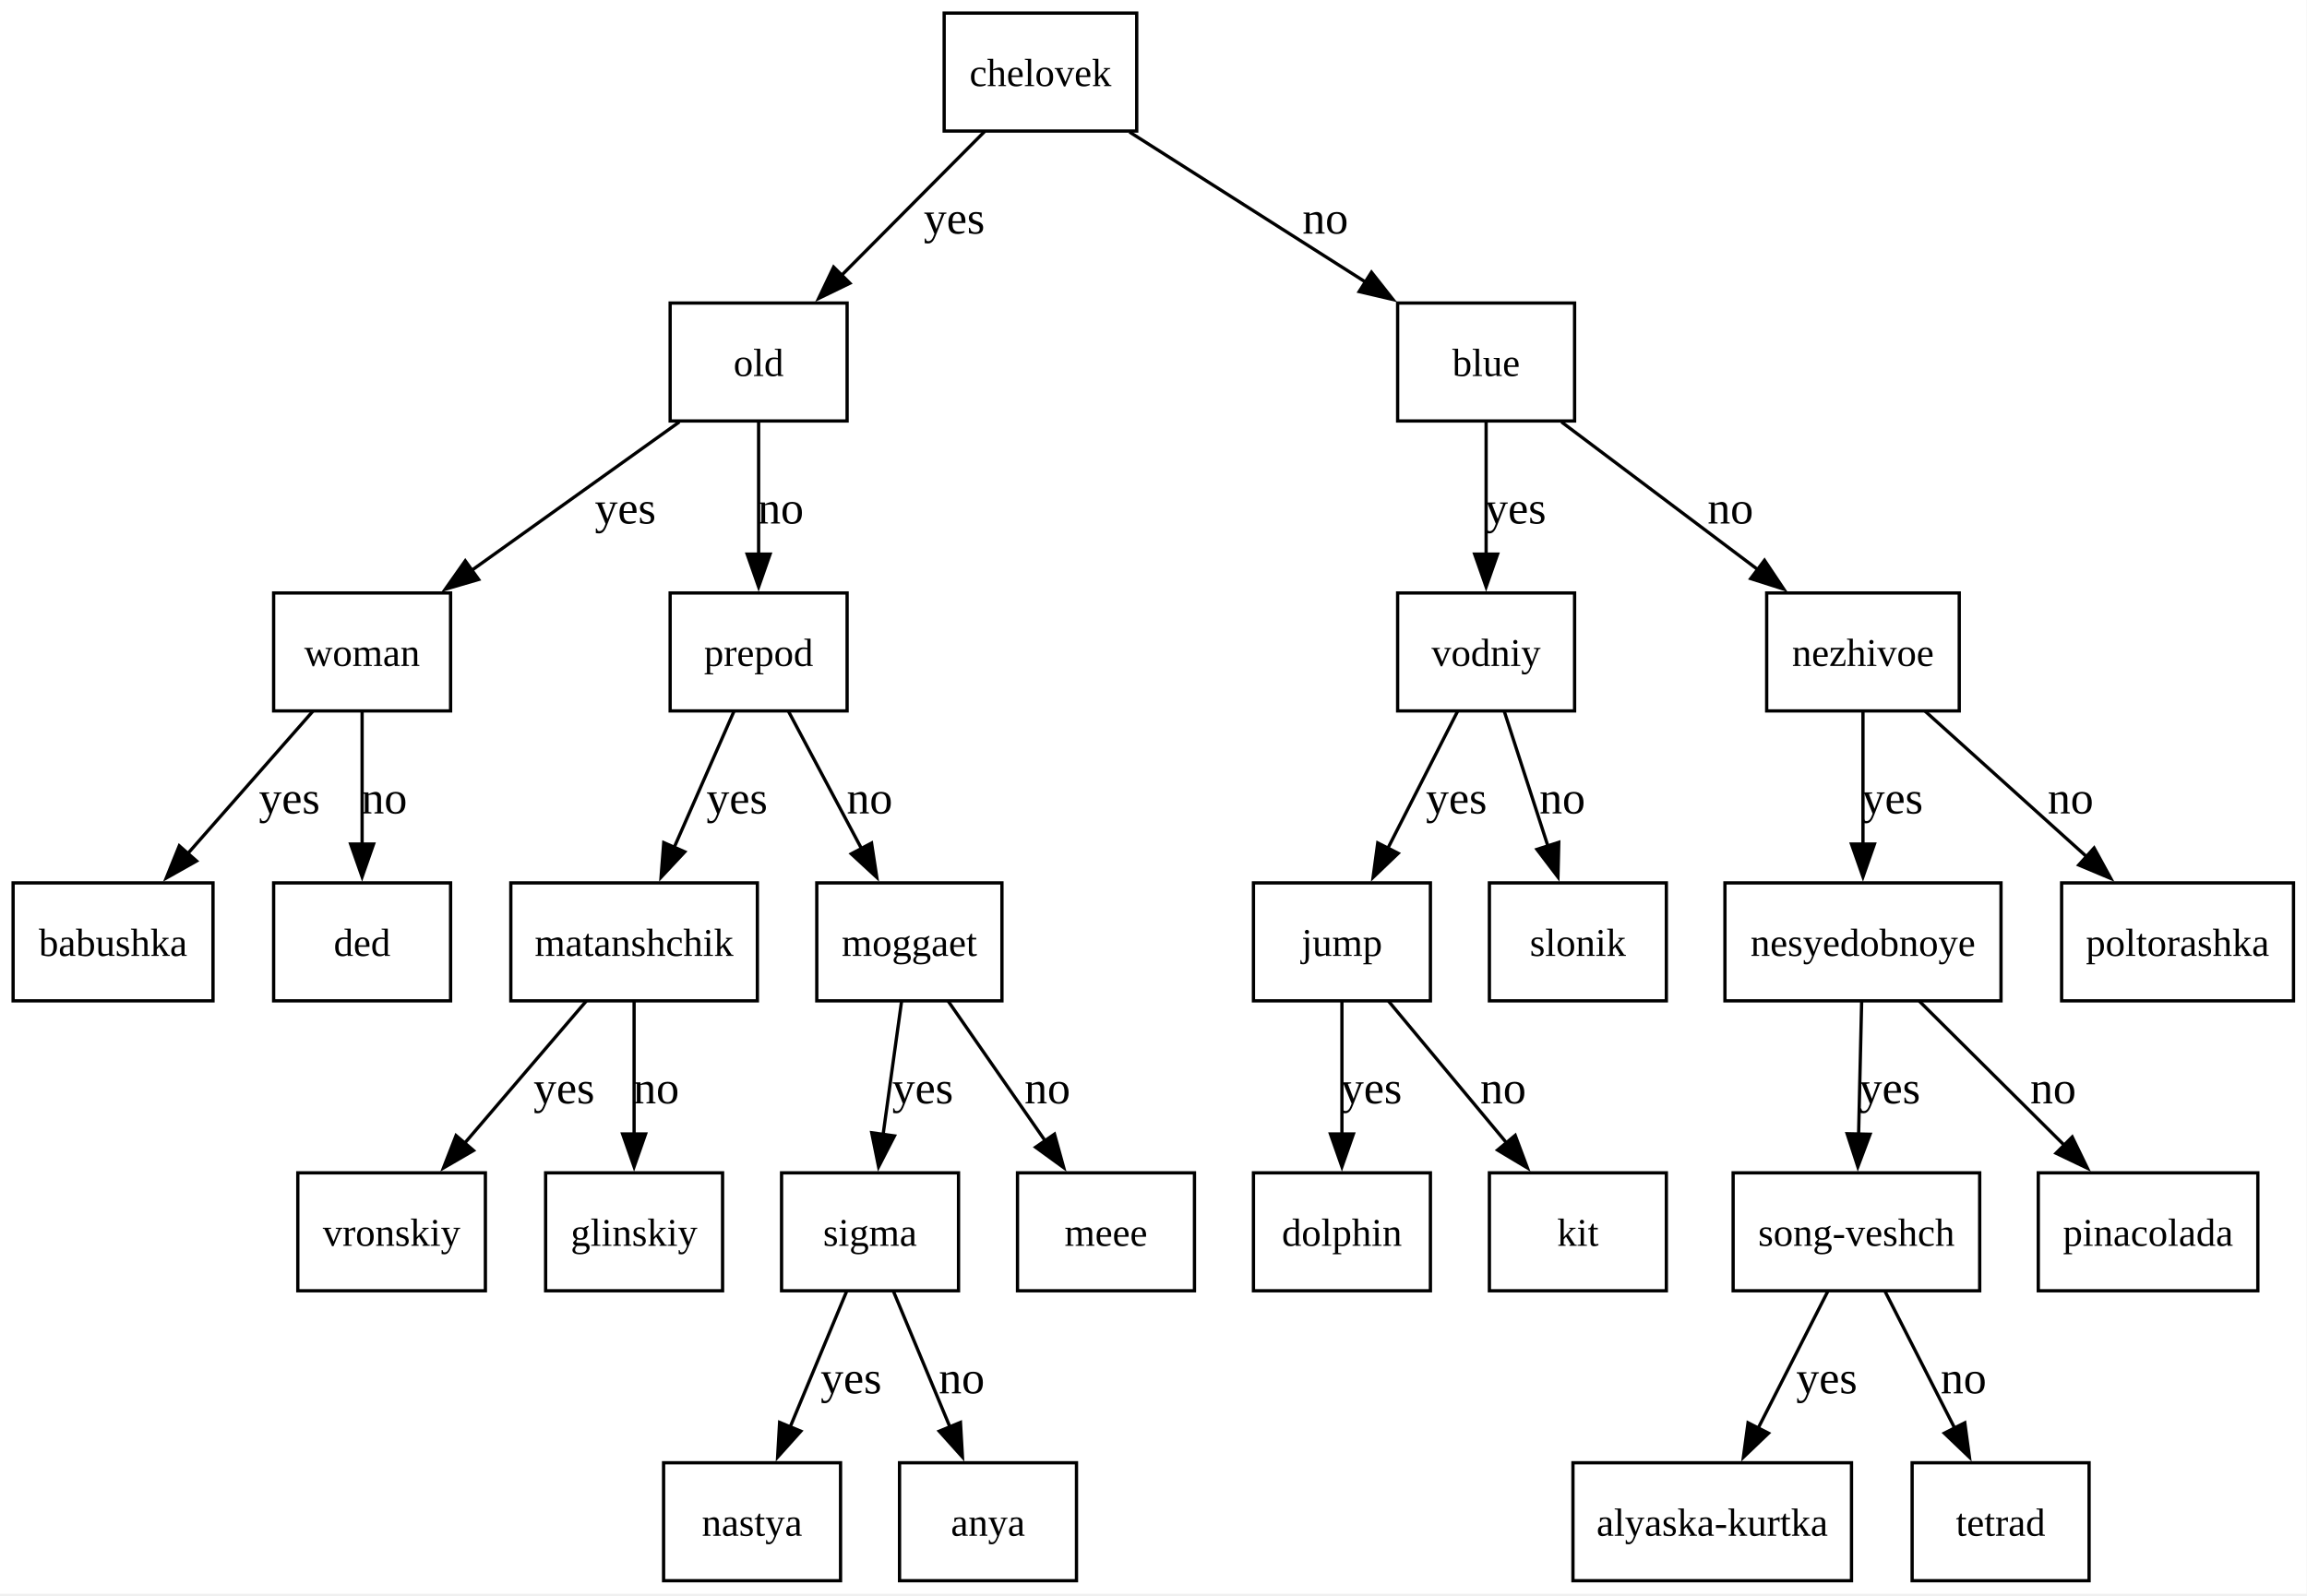
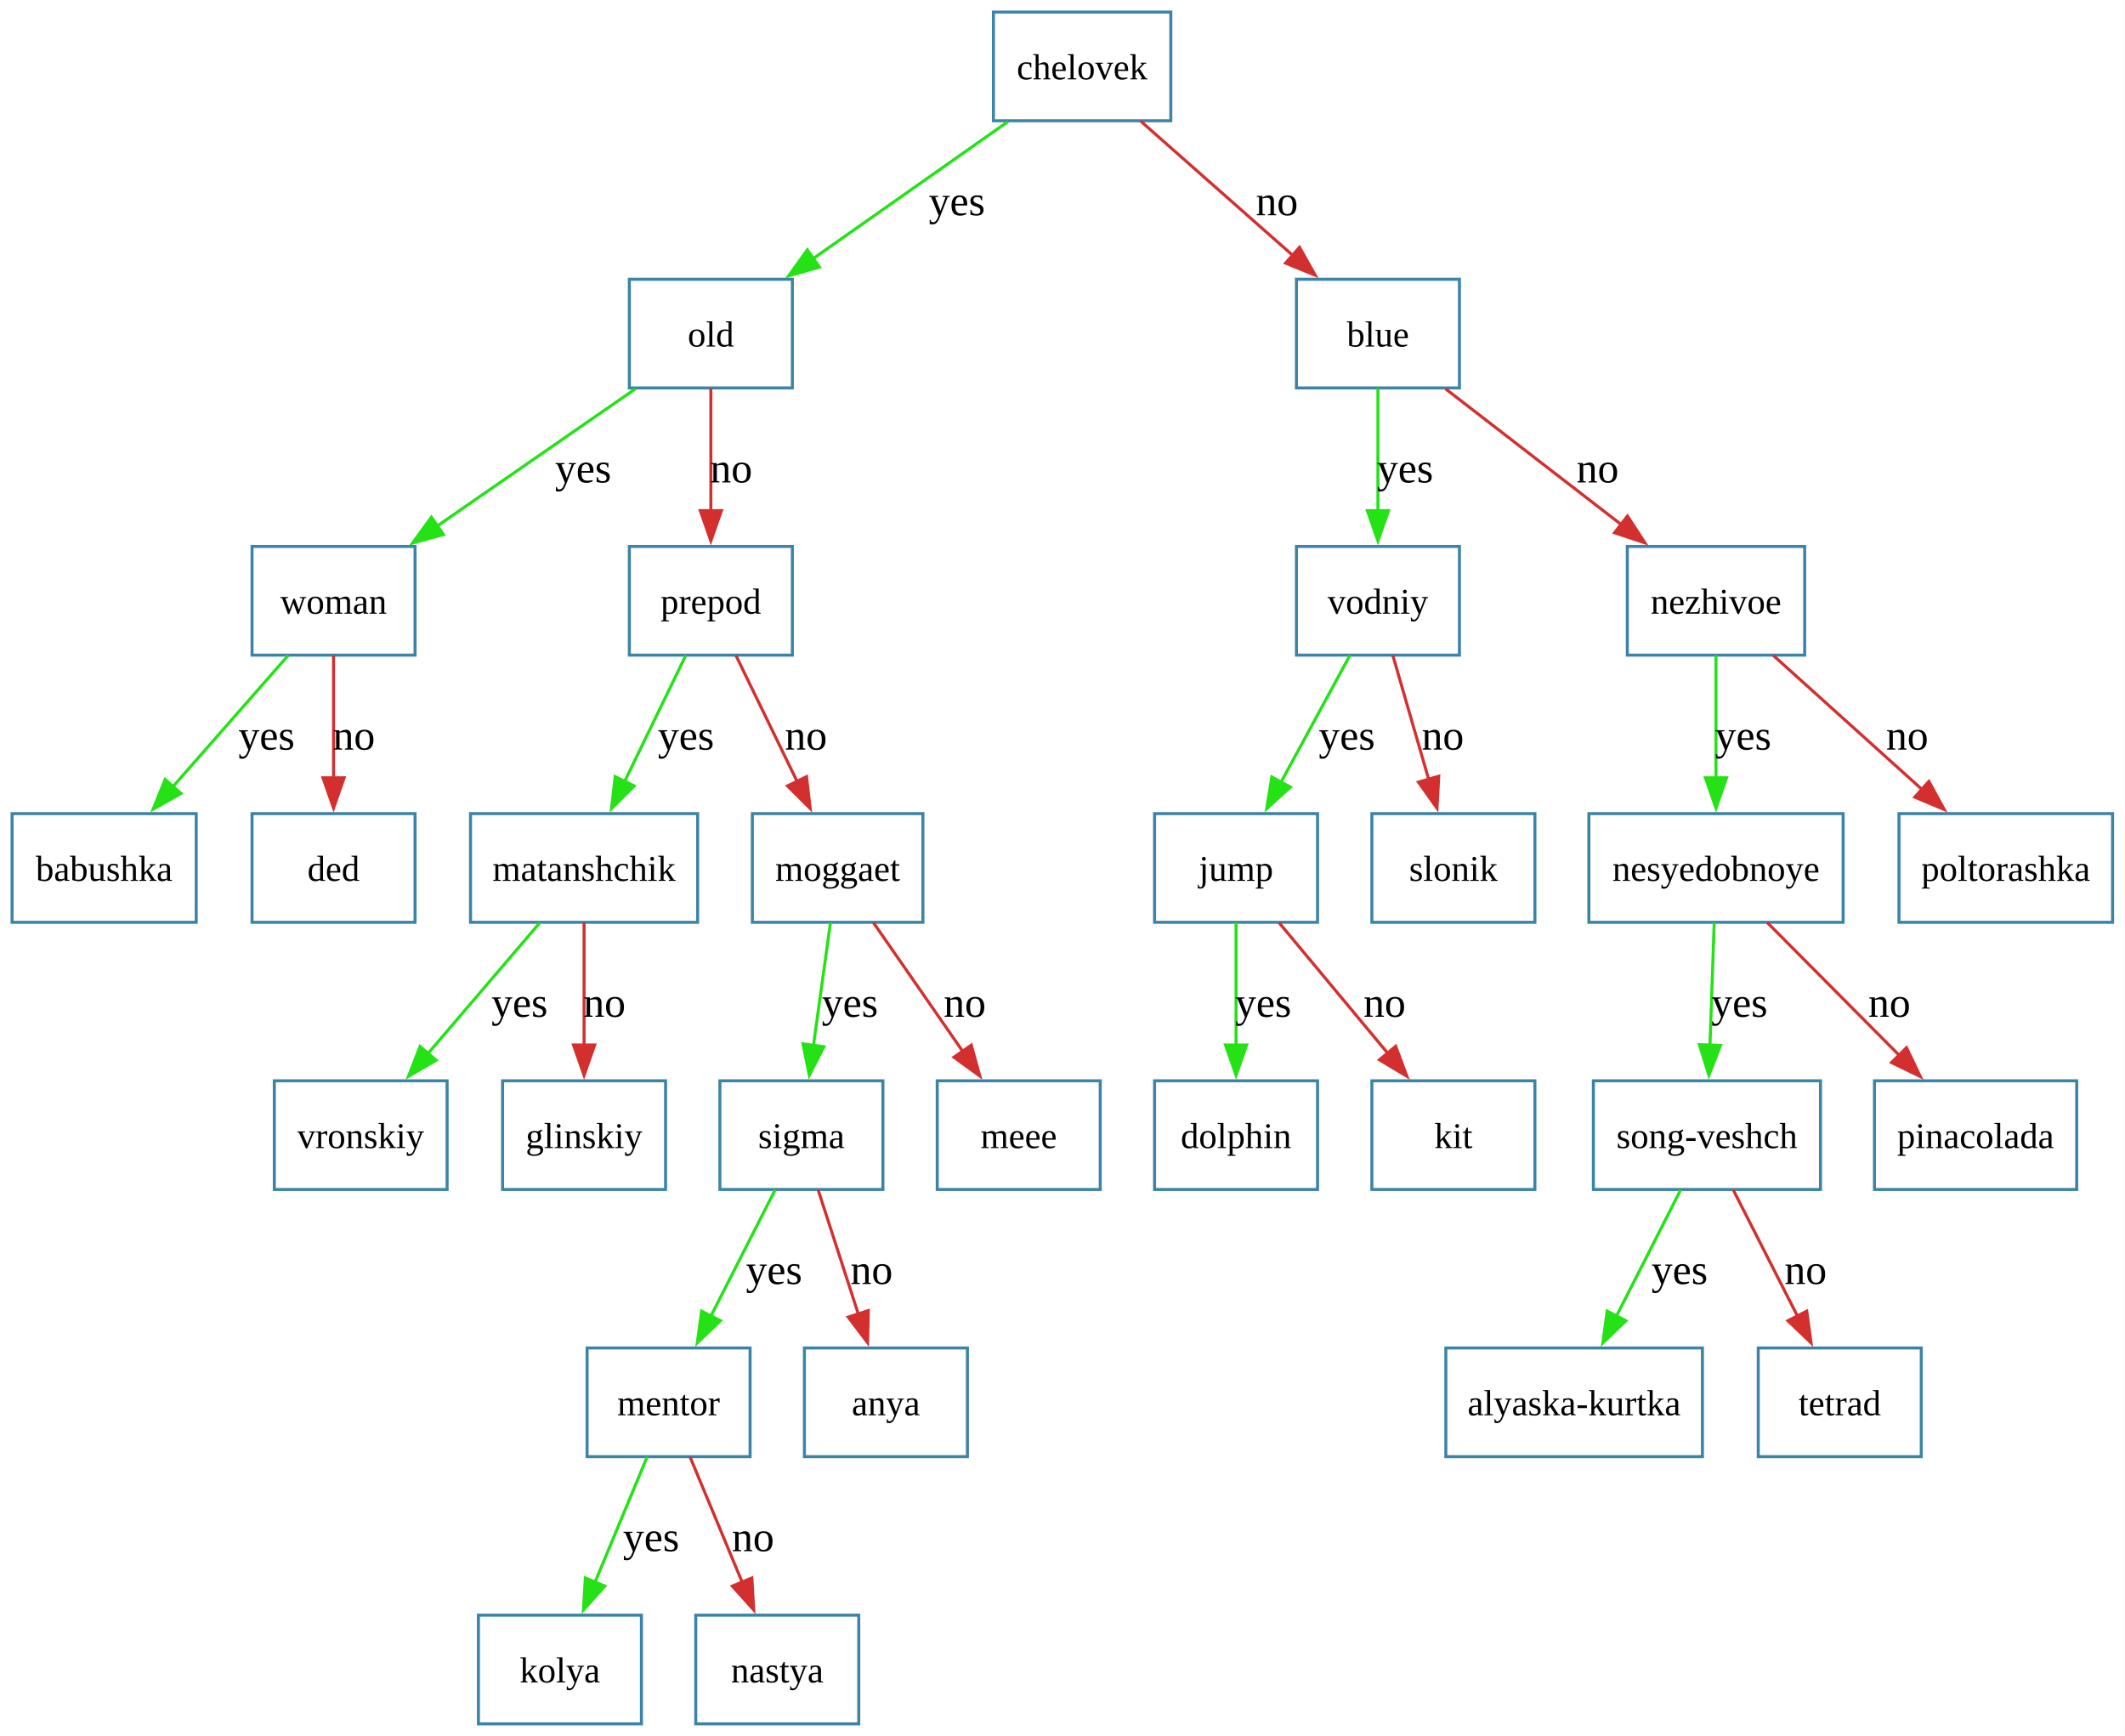
- <svg xmlns="http://www.w3.org/2000/svg" width="704pt" height="487pt" viewBox="0.00 0.00 704.00 487.00">
-   <g id="graph0" class="graph" transform="scale(1 1) rotate(0) translate(4 482.5)">
-     <polygon fill="white" stroke="none" points="-4,4 -4,-482.5 699.88,-482.5 699.88,4 -4,4" />
+ <svg xmlns="http://www.w3.org/2000/svg" width="704pt" height="575pt" viewBox="0.00 0.00 704.00 575.00">
+   <g id="graph0" class="graph" transform="scale(1 1) rotate(0) translate(4 571)">
+     <polygon fill="white" stroke="none" points="-4,4 -4,-571 699.88,-571 699.88,4 -4,4" />
    <g id="node1" class="node">
-       <polygon fill="none" stroke="black" points="342.88,-478.5 284.12,-478.5 284.12,-442.5 342.88,-442.5 342.88,-478.5" />
-       <text xml:space="preserve" text-anchor="middle" x="313.5" y="-456.23" font-family="Times New Roman,serif" font-size="12.00">chelovek</text>
+       <polygon fill="none" stroke="#3c84a7" points="383.88,-567 325.12,-567 325.12,-531 383.88,-531 383.88,-567" />
+       <text xml:space="preserve" text-anchor="middle" x="354.5" y="-544.73" font-family="Times New Roman,serif" font-size="12.00">chelovek</text>
    </g>
    <g id="node2" class="node">
-       <polygon fill="none" stroke="black" points="254.5,-390 200.5,-390 200.5,-354 254.5,-354 254.5,-390" />
-       <text xml:space="preserve" text-anchor="middle" x="227.5" y="-367.73" font-family="Times New Roman,serif" font-size="12.00">old</text>
+       <polygon fill="none" stroke="#3c84a7" points="258.5,-478.5 204.5,-478.5 204.5,-442.5 258.5,-442.5 258.5,-478.5" />
+       <text xml:space="preserve" text-anchor="middle" x="231.5" y="-456.23" font-family="Times New Roman,serif" font-size="12.00">old</text>
    </g>
    <g id="edge1" class="edge">
-       <path fill="none" stroke="black" d="M296.51,-442.41C283.99,-429.82 266.75,-412.48 252.64,-398.29" />
-       <polygon fill="black" stroke="black" points="255.35,-396.05 245.82,-391.42 250.39,-400.98 255.35,-396.05" />
-       <text xml:space="preserve" text-anchor="middle" x="287.2" y="-411.2" font-family="Times New Roman,serif" font-size="14.00">yes</text>
+       <path fill="none" stroke="#24e216" d="M329.9,-530.7C311.39,-517.68 285.78,-499.67 265.33,-485.29" />
+       <polygon fill="#24e216" stroke="#24e216" points="267.48,-482.53 257.29,-479.64 263.46,-488.25 267.48,-482.53" />
+       <text xml:space="preserve" text-anchor="middle" x="313.02" y="-499.7" font-family="Times New Roman,serif" font-size="14.00">yes</text>
+     </g>
+     <g id="node17" class="node">
+       <polygon fill="none" stroke="#3c84a7" points="479.5,-478.5 425.5,-478.5 425.5,-442.5 479.5,-442.5 479.5,-478.5" />
+       <text xml:space="preserve" text-anchor="middle" x="452.5" y="-456.23" font-family="Times New Roman,serif" font-size="12.00">blue</text>
+     </g>
+     <g id="edge16" class="edge">
+       <path fill="none" stroke="#d32f2f" d="M373.86,-530.91C388.26,-518.2 408.14,-500.66 424.3,-486.39" />
+       <polygon fill="#d32f2f" stroke="#d32f2f" points="426.53,-489.09 431.71,-479.85 421.89,-483.85 426.53,-489.09" />
+       <text xml:space="preserve" text-anchor="middle" x="419.03" y="-499.7" font-family="Times New Roman,serif" font-size="14.00">no</text>
+     </g>
+     <g id="node3" class="node">
+       <polygon fill="none" stroke="#3c84a7" points="133.5,-390 79.5,-390 79.5,-354 133.5,-354 133.5,-390" />
+       <text xml:space="preserve" text-anchor="middle" x="106.5" y="-367.73" font-family="Times New Roman,serif" font-size="12.00">woman</text>
+     </g>
+     <g id="edge2" class="edge">
+       <path fill="none" stroke="#24e216" d="M206.5,-442.2C187.68,-429.18 161.66,-411.17 140.88,-396.79" />
+       <polygon fill="#24e216" stroke="#24e216" points="142.91,-393.94 132.7,-391.13 138.93,-399.7 142.91,-393.94" />
+       <text xml:space="preserve" text-anchor="middle" x="189.2" y="-411.2" font-family="Times New Roman,serif" font-size="14.00">yes</text>
+     </g>
+     <g id="node6" class="node">
+       <polygon fill="none" stroke="#3c84a7" points="258.5,-390 204.5,-390 204.5,-354 258.5,-354 258.5,-390" />
+       <text xml:space="preserve" text-anchor="middle" x="231.5" y="-367.73" font-family="Times New Roman,serif" font-size="12.00">prepod</text>
+     </g>
+     <g id="edge5" class="edge">
+       <path fill="none" stroke="#d32f2f" d="M231.5,-442.41C231.5,-430.76 231.5,-415.05 231.5,-401.52" />
+       <polygon fill="#d32f2f" stroke="#d32f2f" points="235,-401.86 231.5,-391.86 228,-401.86 235,-401.86" />
+       <text xml:space="preserve" text-anchor="middle" x="238.25" y="-411.2" font-family="Times New Roman,serif" font-size="14.00">no</text>
+     </g>
+     <g id="node4" class="node">
+       <polygon fill="none" stroke="#3c84a7" points="61,-301.5 0,-301.5 0,-265.5 61,-265.5 61,-301.5" />
+       <text xml:space="preserve" text-anchor="middle" x="30.5" y="-279.23" font-family="Times New Roman,serif" font-size="12.00">babushka</text>
+     </g>
+     <g id="edge3" class="edge">
+       <path fill="none" stroke="#24e216" d="M91.48,-353.91C80.52,-341.43 65.47,-324.3 53.07,-310.18" />
+       <polygon fill="#24e216" stroke="#24e216" points="55.97,-308.19 46.74,-302.99 50.71,-312.81 55.97,-308.19" />
+       <text xml:space="preserve" text-anchor="middle" x="84.31" y="-322.7" font-family="Times New Roman,serif" font-size="14.00">yes</text>
+     </g>
+     <g id="node5" class="node">
+       <polygon fill="none" stroke="#3c84a7" points="133.5,-301.5 79.5,-301.5 79.5,-265.5 133.5,-265.5 133.5,-301.5" />
+       <text xml:space="preserve" text-anchor="middle" x="106.5" y="-279.23" font-family="Times New Roman,serif" font-size="12.00">ded</text>
+     </g>
+     <g id="edge4" class="edge">
+       <path fill="none" stroke="#d32f2f" d="M106.5,-353.91C106.5,-342.26 106.5,-326.55 106.5,-313.02" />
+       <polygon fill="#d32f2f" stroke="#d32f2f" points="110,-313.36 106.5,-303.36 103,-313.36 110,-313.36" />
+       <text xml:space="preserve" text-anchor="middle" x="113.25" y="-322.7" font-family="Times New Roman,serif" font-size="14.00">no</text>
+     </g>
+     <g id="node7" class="node">
+       <polygon fill="none" stroke="#3c84a7" points="227.12,-301.5 151.88,-301.5 151.88,-265.5 227.12,-265.5 227.12,-301.5" />
+       <text xml:space="preserve" text-anchor="middle" x="189.5" y="-279.23" font-family="Times New Roman,serif" font-size="12.00">matanshchik</text>
+     </g>
+     <g id="edge6" class="edge">
+       <path fill="none" stroke="#24e216" d="M223.2,-353.91C217.43,-342.02 209.61,-325.91 202.95,-312.2" />
+       <polygon fill="#24e216" stroke="#24e216" points="206.1,-310.68 198.59,-303.21 199.8,-313.74 206.1,-310.68" />
+       <text xml:space="preserve" text-anchor="middle" x="223.26" y="-322.7" font-family="Times New Roman,serif" font-size="14.00">yes</text>
+     </g>
+     <g id="node10" class="node">
+       <polygon fill="none" stroke="#3c84a7" points="301.75,-301.5 245.25,-301.5 245.25,-265.5 301.75,-265.5 301.75,-301.5" />
+       <text xml:space="preserve" text-anchor="middle" x="273.5" y="-279.23" font-family="Times New Roman,serif" font-size="12.00">moggaet</text>
+     </g>
+     <g id="edge9" class="edge">
+       <path fill="none" stroke="#d32f2f" d="M239.8,-353.91C245.57,-342.02 253.39,-325.91 260.05,-312.2" />
+       <polygon fill="#d32f2f" stroke="#d32f2f" points="263.2,-313.74 264.41,-303.21 256.9,-310.68 263.2,-313.74" />
+       <text xml:space="preserve" text-anchor="middle" x="263.01" y="-322.7" font-family="Times New Roman,serif" font-size="14.00">no</text>
+     </g>
+     <g id="node8" class="node">
+       <polygon fill="none" stroke="#3c84a7" points="144.12,-213 86.88,-213 86.88,-177 144.12,-177 144.12,-213" />
+       <text xml:space="preserve" text-anchor="middle" x="115.5" y="-190.72" font-family="Times New Roman,serif" font-size="12.00">vronskiy</text>
+     </g>
+     <g id="edge7" class="edge">
+       <path fill="none" stroke="#24e216" d="M174.88,-265.41C164.31,-253.05 149.83,-236.13 137.82,-222.08" />
+       <polygon fill="#24e216" stroke="#24e216" points="140.49,-219.82 131.33,-214.5 135.17,-224.37 140.49,-219.82" />
+       <text xml:space="preserve" text-anchor="middle" x="168.13" y="-234.2" font-family="Times New Roman,serif" font-size="14.00">yes</text>
+     </g>
+     <g id="node9" class="node">
+       <polygon fill="none" stroke="#3c84a7" points="216.5,-213 162.5,-213 162.5,-177 216.5,-177 216.5,-213" />
+       <text xml:space="preserve" text-anchor="middle" x="189.5" y="-190.72" font-family="Times New Roman,serif" font-size="12.00">glinskiy</text>
+     </g>
+     <g id="edge8" class="edge">
+       <path fill="none" stroke="#d32f2f" d="M189.5,-265.41C189.5,-253.76 189.5,-238.05 189.5,-224.52" />
+       <polygon fill="#d32f2f" stroke="#d32f2f" points="193,-224.86 189.5,-214.86 186,-224.86 193,-224.86" />
+       <text xml:space="preserve" text-anchor="middle" x="196.25" y="-234.2" font-family="Times New Roman,serif" font-size="14.00">no</text>
+     </g>
+     <g id="node11" class="node">
+       <polygon fill="none" stroke="#3c84a7" points="288.5,-213 234.5,-213 234.5,-177 288.5,-177 288.5,-213" />
+       <text xml:space="preserve" text-anchor="middle" x="261.5" y="-190.72" font-family="Times New Roman,serif" font-size="12.00">sigma</text>
+     </g>
+     <g id="edge10" class="edge">
+       <path fill="none" stroke="#24e216" d="M271.13,-265.41C269.51,-253.76 267.33,-238.05 265.46,-224.52" />
+       <polygon fill="#24e216" stroke="#24e216" points="268.96,-224.27 264.11,-214.85 262.02,-225.24 268.96,-224.27" />
+       <text xml:space="preserve" text-anchor="middle" x="277.57" y="-234.2" font-family="Times New Roman,serif" font-size="14.00">yes</text>
+     </g>
+     <g id="node16" class="node">
+       <polygon fill="none" stroke="#3c84a7" points="360.5,-213 306.5,-213 306.5,-177 360.5,-177 360.5,-213" />
+       <text xml:space="preserve" text-anchor="middle" x="333.5" y="-190.72" font-family="Times New Roman,serif" font-size="12.00">meee</text>
+     </g>
+     <g id="edge15" class="edge">
+       <path fill="none" stroke="#d32f2f" d="M285.35,-265.41C293.85,-253.17 305.44,-236.45 315.13,-222.49" />
+       <polygon fill="#d32f2f" stroke="#d32f2f" points="317.78,-224.81 320.6,-214.59 312.03,-220.82 317.78,-224.81" />
+       <text xml:space="preserve" text-anchor="middle" x="315.62" y="-234.2" font-family="Times New Roman,serif" font-size="14.00">no</text>
+     </g>
+     <g id="node12" class="node">
+       <polygon fill="none" stroke="#3c84a7" points="244.5,-124.5 190.5,-124.5 190.5,-88.5 244.5,-88.5 244.5,-124.5" />
+       <text xml:space="preserve" text-anchor="middle" x="217.5" y="-102.22" font-family="Times New Roman,serif" font-size="12.00">mentor</text>
+     </g>
+     <g id="edge11" class="edge">
+       <path fill="none" stroke="#24e216" d="M252.81,-176.91C246.7,-164.9 238.4,-148.59 231.38,-134.8" />
+       <polygon fill="#24e216" stroke="#24e216" points="234.67,-133.53 227.01,-126.2 228.43,-136.7 234.67,-133.53" />
+       <text xml:space="preserve" text-anchor="middle" x="252.44" y="-145.7" font-family="Times New Roman,serif" font-size="14.00">yes</text>
    </g>
    <g id="node15" class="node">
-       <polygon fill="none" stroke="black" points="476.5,-390 422.5,-390 422.5,-354 476.5,-354 476.5,-390" />
-       <text xml:space="preserve" text-anchor="middle" x="449.5" y="-367.73" font-family="Times New Roman,serif" font-size="12.00">blue</text>
+       <polygon fill="none" stroke="#3c84a7" points="316.5,-124.5 262.5,-124.5 262.5,-88.5 316.5,-88.5 316.5,-124.5" />
+       <text xml:space="preserve" text-anchor="middle" x="289.5" y="-102.22" font-family="Times New Roman,serif" font-size="12.00">anya</text>
    </g>
    <g id="edge14" class="edge">
-       <path fill="none" stroke="black" d="M340.69,-442.2C361.36,-429.06 390,-410.85 412.71,-396.4" />
-       <polygon fill="black" stroke="black" points="414.52,-399.4 421.08,-391.08 410.76,-393.49 414.52,-399.4" />
-       <text xml:space="preserve" text-anchor="middle" x="400.43" y="-411.2" font-family="Times New Roman,serif" font-size="14.00">no</text>
-     </g>
-     <g id="node3" class="node">
-       <polygon fill="none" stroke="black" points="133.5,-301.5 79.5,-301.5 79.5,-265.5 133.5,-265.5 133.5,-301.5" />
-       <text xml:space="preserve" text-anchor="middle" x="106.5" y="-279.23" font-family="Times New Roman,serif" font-size="12.00">woman</text>
-     </g>
-     <g id="edge2" class="edge">
-       <path fill="none" stroke="black" d="M203.3,-353.7C185.09,-340.68 159.9,-322.67 139.78,-308.29" />
-       <polygon fill="black" stroke="black" points="142.06,-305.62 131.88,-302.65 137.98,-311.31 142.06,-305.62" />
-       <text xml:space="preserve" text-anchor="middle" x="186.84" y="-322.7" font-family="Times New Roman,serif" font-size="14.00">yes</text>
-     </g>
-     <g id="node6" class="node">
-       <polygon fill="none" stroke="black" points="254.5,-301.5 200.5,-301.5 200.5,-265.5 254.5,-265.5 254.5,-301.5" />
-       <text xml:space="preserve" text-anchor="middle" x="227.5" y="-279.23" font-family="Times New Roman,serif" font-size="12.00">prepod</text>
-     </g>
-     <g id="edge5" class="edge">
-       <path fill="none" stroke="black" d="M227.5,-353.91C227.5,-342.26 227.5,-326.55 227.5,-313.02" />
-       <polygon fill="black" stroke="black" points="231,-313.36 227.5,-303.36 224,-313.36 231,-313.36" />
-       <text xml:space="preserve" text-anchor="middle" x="234.25" y="-322.7" font-family="Times New Roman,serif" font-size="14.00">no</text>
-     </g>
-     <g id="node4" class="node">
-       <polygon fill="none" stroke="black" points="61,-213 0,-213 0,-177 61,-177 61,-213" />
-       <text xml:space="preserve" text-anchor="middle" x="30.5" y="-190.72" font-family="Times New Roman,serif" font-size="12.00">babushka</text>
-     </g>
-     <g id="edge3" class="edge">
-       <path fill="none" stroke="black" d="M91.48,-265.41C80.52,-252.93 65.47,-235.8 53.07,-221.68" />
-       <polygon fill="black" stroke="black" points="55.97,-219.69 46.74,-214.49 50.71,-224.31 55.97,-219.69" />
-       <text xml:space="preserve" text-anchor="middle" x="84.31" y="-234.2" font-family="Times New Roman,serif" font-size="14.00">yes</text>
-     </g>
-     <g id="node5" class="node">
-       <polygon fill="none" stroke="black" points="133.5,-213 79.5,-213 79.5,-177 133.5,-177 133.5,-213" />
-       <text xml:space="preserve" text-anchor="middle" x="106.5" y="-190.72" font-family="Times New Roman,serif" font-size="12.00">ded</text>
-     </g>
-     <g id="edge4" class="edge">
-       <path fill="none" stroke="black" d="M106.5,-265.41C106.5,-253.76 106.5,-238.05 106.5,-224.52" />
-       <polygon fill="black" stroke="black" points="110,-224.86 106.5,-214.86 103,-224.86 110,-224.86" />
-       <text xml:space="preserve" text-anchor="middle" x="113.25" y="-234.2" font-family="Times New Roman,serif" font-size="14.00">no</text>
-     </g>
-     <g id="node7" class="node">
-       <polygon fill="none" stroke="black" points="227.12,-213 151.88,-213 151.88,-177 227.12,-177 227.12,-213" />
-       <text xml:space="preserve" text-anchor="middle" x="189.5" y="-190.72" font-family="Times New Roman,serif" font-size="12.00">matanshchik</text>
-     </g>
-     <g id="edge6" class="edge">
-       <path fill="none" stroke="black" d="M219.99,-265.41C214.77,-253.52 207.69,-237.41 201.67,-223.7" />
-       <polygon fill="black" stroke="black" points="204.96,-222.48 197.73,-214.74 198.55,-225.3 204.96,-222.48" />
-       <text xml:space="preserve" text-anchor="middle" x="220.9" y="-234.2" font-family="Times New Roman,serif" font-size="14.00">yes</text>
-     </g>
-     <g id="node10" class="node">
-       <polygon fill="none" stroke="black" points="301.75,-213 245.25,-213 245.25,-177 301.75,-177 301.75,-213" />
-       <text xml:space="preserve" text-anchor="middle" x="273.5" y="-190.72" font-family="Times New Roman,serif" font-size="12.00">moggaet</text>
-     </g>
-     <g id="edge9" class="edge">
-       <path fill="none" stroke="black" d="M236.59,-265.41C242.97,-253.4 251.65,-237.09 258.98,-223.3" />
-       <polygon fill="black" stroke="black" points="261.96,-225.16 263.56,-214.69 255.78,-221.87 261.96,-225.16" />
-       <text xml:space="preserve" text-anchor="middle" x="261.37" y="-234.2" font-family="Times New Roman,serif" font-size="14.00">no</text>
-     </g>
-     <g id="node8" class="node">
-       <polygon fill="none" stroke="black" points="144.12,-124.5 86.88,-124.5 86.88,-88.5 144.12,-88.5 144.12,-124.5" />
-       <text xml:space="preserve" text-anchor="middle" x="115.5" y="-102.22" font-family="Times New Roman,serif" font-size="12.00">vronskiy</text>
-     </g>
-     <g id="edge7" class="edge">
-       <path fill="none" stroke="black" d="M174.88,-176.91C164.31,-164.55 149.83,-147.63 137.82,-133.58" />
-       <polygon fill="black" stroke="black" points="140.49,-131.32 131.33,-126 135.17,-135.87 140.49,-131.32" />
-       <text xml:space="preserve" text-anchor="middle" x="168.13" y="-145.7" font-family="Times New Roman,serif" font-size="14.00">yes</text>
-     </g>
-     <g id="node9" class="node">
-       <polygon fill="none" stroke="black" points="216.5,-124.5 162.5,-124.5 162.5,-88.5 216.5,-88.5 216.5,-124.5" />
-       <text xml:space="preserve" text-anchor="middle" x="189.5" y="-102.22" font-family="Times New Roman,serif" font-size="12.00">glinskiy</text>
-     </g>
-     <g id="edge8" class="edge">
-       <path fill="none" stroke="black" d="M189.5,-176.91C189.5,-165.26 189.5,-149.55 189.5,-136.02" />
-       <polygon fill="black" stroke="black" points="193,-136.36 189.5,-126.36 186,-136.36 193,-136.36" />
-       <text xml:space="preserve" text-anchor="middle" x="196.25" y="-145.7" font-family="Times New Roman,serif" font-size="14.00">no</text>
-     </g>
-     <g id="node11" class="node">
-       <polygon fill="none" stroke="black" points="288.5,-124.5 234.5,-124.5 234.5,-88.5 288.5,-88.5 288.5,-124.5" />
-       <text xml:space="preserve" text-anchor="middle" x="261.5" y="-102.22" font-family="Times New Roman,serif" font-size="12.00">sigma</text>
-     </g>
-     <g id="edge10" class="edge">
-       <path fill="none" stroke="black" d="M271.13,-176.91C269.51,-165.26 267.33,-149.55 265.46,-136.02" />
-       <polygon fill="black" stroke="black" points="268.96,-135.77 264.11,-126.35 262.02,-136.74 268.96,-135.77" />
-       <text xml:space="preserve" text-anchor="middle" x="277.57" y="-145.7" font-family="Times New Roman,serif" font-size="14.00">yes</text>
+       <path fill="none" stroke="#d32f2f" d="M267.03,-176.91C270.84,-165.14 275.99,-149.23 280.4,-135.61" />
+       <polygon fill="#d32f2f" stroke="#d32f2f" points="283.67,-136.88 283.42,-126.29 277.01,-134.73 283.67,-136.88" />
+       <text xml:space="preserve" text-anchor="middle" x="284.76" y="-145.7" font-family="Times New Roman,serif" font-size="14.00">no</text>
+     </g>
+     <g id="node13" class="node">
+       <polygon fill="none" stroke="#3c84a7" points="208.5,-36 154.5,-36 154.5,0 208.5,0 208.5,-36" />
+       <text xml:space="preserve" text-anchor="middle" x="181.5" y="-13.72" font-family="Times New Roman,serif" font-size="12.00">kolya</text>
+     </g>
+     <g id="edge12" class="edge">
+       <path fill="none" stroke="#24e216" d="M210.39,-88.41C205.44,-76.52 198.73,-60.41 193.03,-46.7" />
+       <polygon fill="#24e216" stroke="#24e216" points="196.38,-45.64 189.3,-37.75 189.91,-48.32 196.38,-45.64" />
+       <text xml:space="preserve" text-anchor="middle" x="211.72" y="-57.2" font-family="Times New Roman,serif" font-size="14.00">yes</text>
    </g>
    <g id="node14" class="node">
-       <polygon fill="none" stroke="black" points="360.5,-124.5 306.5,-124.5 306.5,-88.5 360.5,-88.5 360.5,-124.5" />
-       <text xml:space="preserve" text-anchor="middle" x="333.5" y="-102.22" font-family="Times New Roman,serif" font-size="12.00">meee</text>
+       <polygon fill="none" stroke="#3c84a7" points="280.5,-36 226.5,-36 226.5,0 280.5,0 280.5,-36" />
+       <text xml:space="preserve" text-anchor="middle" x="253.5" y="-13.72" font-family="Times New Roman,serif" font-size="12.00">nastya</text>
    </g>
    <g id="edge13" class="edge">
-       <path fill="none" stroke="black" d="M285.35,-176.91C293.85,-164.67 305.44,-147.95 315.13,-133.99" />
-       <polygon fill="black" stroke="black" points="317.78,-136.31 320.6,-126.09 312.03,-132.32 317.78,-136.31" />
-       <text xml:space="preserve" text-anchor="middle" x="315.62" y="-145.7" font-family="Times New Roman,serif" font-size="14.00">no</text>
-     </g>
-     <g id="node12" class="node">
-       <polygon fill="none" stroke="black" points="252.5,-36 198.5,-36 198.5,0 252.5,0 252.5,-36" />
-       <text xml:space="preserve" text-anchor="middle" x="225.5" y="-13.72" font-family="Times New Roman,serif" font-size="12.00">nastya</text>
-     </g>
-     <g id="edge11" class="edge">
-       <path fill="none" stroke="black" d="M254.39,-88.41C249.44,-76.52 242.73,-60.41 237.03,-46.7" />
-       <polygon fill="black" stroke="black" points="240.38,-45.64 233.3,-37.75 233.91,-48.32 240.38,-45.64" />
-       <text xml:space="preserve" text-anchor="middle" x="255.72" y="-57.2" font-family="Times New Roman,serif" font-size="14.00">yes</text>
-     </g>
-     <g id="node13" class="node">
-       <polygon fill="none" stroke="black" points="324.5,-36 270.5,-36 270.5,0 324.5,0 324.5,-36" />
-       <text xml:space="preserve" text-anchor="middle" x="297.5" y="-13.72" font-family="Times New Roman,serif" font-size="12.00">anya</text>
-     </g>
-     <g id="edge12" class="edge">
-       <path fill="none" stroke="black" d="M268.61,-88.41C273.56,-76.52 280.27,-60.41 285.97,-46.7" />
-       <polygon fill="black" stroke="black" points="289.09,-48.32 289.7,-37.75 282.62,-45.64 289.09,-48.32" />
-       <text xml:space="preserve" text-anchor="middle" x="289.47" y="-57.2" font-family="Times New Roman,serif" font-size="14.00">no</text>
-     </g>
-     <g id="node16" class="node">
-       <polygon fill="none" stroke="black" points="476.5,-301.5 422.5,-301.5 422.5,-265.5 476.5,-265.5 476.5,-301.5" />
-       <text xml:space="preserve" text-anchor="middle" x="449.5" y="-279.23" font-family="Times New Roman,serif" font-size="12.00">vodniy</text>
-     </g>
-     <g id="edge15" class="edge">
-       <path fill="none" stroke="black" d="M449.5,-353.91C449.5,-342.26 449.5,-326.55 449.5,-313.02" />
-       <polygon fill="black" stroke="black" points="453,-313.36 449.5,-303.36 446,-313.36 453,-313.36" />
-       <text xml:space="preserve" text-anchor="middle" x="458.5" y="-322.7" font-family="Times New Roman,serif" font-size="14.00">yes</text>
+       <path fill="none" stroke="#d32f2f" d="M224.61,-88.41C229.56,-76.52 236.27,-60.41 241.97,-46.7" />
+       <polygon fill="#d32f2f" stroke="#d32f2f" points="245.09,-48.32 245.7,-37.75 238.62,-45.64 245.09,-48.32" />
+       <text xml:space="preserve" text-anchor="middle" x="245.47" y="-57.2" font-family="Times New Roman,serif" font-size="14.00">no</text>
+     </g>
+     <g id="node18" class="node">
+       <polygon fill="none" stroke="#3c84a7" points="479.5,-390 425.5,-390 425.5,-354 479.5,-354 479.5,-390" />
+       <text xml:space="preserve" text-anchor="middle" x="452.5" y="-367.73" font-family="Times New Roman,serif" font-size="12.00">vodniy</text>
+     </g>
+     <g id="edge17" class="edge">
+       <path fill="none" stroke="#24e216" d="M452.5,-442.41C452.5,-430.76 452.5,-415.05 452.5,-401.52" />
+       <polygon fill="#24e216" stroke="#24e216" points="456,-401.86 452.5,-391.86 449,-401.86 456,-401.86" />
+       <text xml:space="preserve" text-anchor="middle" x="461.5" y="-411.2" font-family="Times New Roman,serif" font-size="14.00">yes</text>
+     </g>
+     <g id="node23" class="node">
+       <polygon fill="none" stroke="#3c84a7" points="593.88,-390 535.12,-390 535.12,-354 593.88,-354 593.88,-390" />
+       <text xml:space="preserve" text-anchor="middle" x="564.5" y="-367.73" font-family="Times New Roman,serif" font-size="12.00">nezhivoe</text>
+     </g>
+     <g id="edge22" class="edge">
+       <path fill="none" stroke="#d32f2f" d="M474.9,-442.2C491.61,-429.3 514.65,-411.5 533.19,-397.18" />
+       <polygon fill="#d32f2f" stroke="#d32f2f" points="535.17,-400.07 540.95,-391.19 530.89,-394.53 535.17,-400.07" />
+       <text xml:space="preserve" text-anchor="middle" x="525.28" y="-411.2" font-family="Times New Roman,serif" font-size="14.00">no</text>
+     </g>
+     <g id="node19" class="node">
+       <polygon fill="none" stroke="#3c84a7" points="432.5,-301.5 378.5,-301.5 378.5,-265.5 432.5,-265.5 432.5,-301.5" />
+       <text xml:space="preserve" text-anchor="middle" x="405.5" y="-279.23" font-family="Times New Roman,serif" font-size="12.00">jump</text>
+     </g>
+     <g id="edge18" class="edge">
+       <path fill="none" stroke="#24e216" d="M443.21,-353.91C436.69,-341.9 427.83,-325.59 420.33,-311.8" />
+       <polygon fill="#24e216" stroke="#24e216" points="423.5,-310.3 415.65,-303.18 417.35,-313.64 423.5,-310.3" />
+       <text xml:space="preserve" text-anchor="middle" x="442.21" y="-322.7" font-family="Times New Roman,serif" font-size="14.00">yes</text>
+     </g>
+     <g id="node22" class="node">
+       <polygon fill="none" stroke="#3c84a7" points="504.5,-301.5 450.5,-301.5 450.5,-265.5 504.5,-265.5 504.5,-301.5" />
+       <text xml:space="preserve" text-anchor="middle" x="477.5" y="-279.23" font-family="Times New Roman,serif" font-size="12.00">slonik</text>
+     </g>
+     <g id="edge21" class="edge">
+       <path fill="none" stroke="#d32f2f" d="M457.44,-353.91C460.84,-342.14 465.44,-326.23 469.38,-312.61" />
+       <polygon fill="#d32f2f" stroke="#d32f2f" points="472.65,-313.88 472.07,-303.3 465.93,-311.94 472.65,-313.88" />
+       <text xml:space="preserve" text-anchor="middle" x="473.99" y="-322.7" font-family="Times New Roman,serif" font-size="14.00">no</text>
+     </g>
+     <g id="node20" class="node">
+       <polygon fill="none" stroke="#3c84a7" points="432.5,-213 378.5,-213 378.5,-177 432.5,-177 432.5,-213" />
+       <text xml:space="preserve" text-anchor="middle" x="405.5" y="-190.72" font-family="Times New Roman,serif" font-size="12.00">dolphin</text>
+     </g>
+     <g id="edge19" class="edge">
+       <path fill="none" stroke="#24e216" d="M405.5,-265.41C405.5,-253.76 405.5,-238.05 405.5,-224.52" />
+       <polygon fill="#24e216" stroke="#24e216" points="409,-224.86 405.5,-214.86 402,-224.86 409,-224.86" />
+       <text xml:space="preserve" text-anchor="middle" x="414.5" y="-234.2" font-family="Times New Roman,serif" font-size="14.00">yes</text>
    </g>
    <g id="node21" class="node">
-       <polygon fill="none" stroke="black" points="593.88,-301.5 535.12,-301.5 535.12,-265.5 593.88,-265.5 593.88,-301.5" />
-       <text xml:space="preserve" text-anchor="middle" x="564.5" y="-279.23" font-family="Times New Roman,serif" font-size="12.00">nezhivoe</text>
+       <polygon fill="none" stroke="#3c84a7" points="504.5,-213 450.5,-213 450.5,-177 504.5,-177 504.5,-213" />
+       <text xml:space="preserve" text-anchor="middle" x="477.5" y="-190.72" font-family="Times New Roman,serif" font-size="12.00">kit</text>
    </g>
    <g id="edge20" class="edge">
-       <path fill="none" stroke="black" d="M472.5,-353.7C489.65,-340.8 513.32,-323 532.35,-308.68" />
-       <polygon fill="black" stroke="black" points="534.45,-311.48 540.33,-302.68 530.24,-305.89 534.45,-311.48" />
-       <text xml:space="preserve" text-anchor="middle" x="524.05" y="-322.7" font-family="Times New Roman,serif" font-size="14.00">no</text>
-     </g>
-     <g id="node17" class="node">
-       <polygon fill="none" stroke="black" points="432.5,-213 378.5,-213 378.5,-177 432.5,-177 432.5,-213" />
-       <text xml:space="preserve" text-anchor="middle" x="405.5" y="-190.72" font-family="Times New Roman,serif" font-size="12.00">jump</text>
-     </g>
-     <g id="edge16" class="edge">
-       <path fill="none" stroke="black" d="M440.81,-265.41C434.7,-253.4 426.4,-237.09 419.38,-223.3" />
-       <polygon fill="black" stroke="black" points="422.67,-222.03 415.01,-214.7 416.43,-225.2 422.67,-222.03" />
-       <text xml:space="preserve" text-anchor="middle" x="440.44" y="-234.2" font-family="Times New Roman,serif" font-size="14.00">yes</text>
-     </g>
-     <g id="node20" class="node">
-       <polygon fill="none" stroke="black" points="504.5,-213 450.5,-213 450.5,-177 504.5,-177 504.5,-213" />
-       <text xml:space="preserve" text-anchor="middle" x="477.5" y="-190.72" font-family="Times New Roman,serif" font-size="12.00">slonik</text>
-     </g>
-     <g id="edge19" class="edge">
-       <path fill="none" stroke="black" d="M455.03,-265.41C458.84,-253.64 463.99,-237.73 468.4,-224.11" />
-       <polygon fill="black" stroke="black" points="471.67,-225.38 471.42,-214.79 465.01,-223.23 471.67,-225.38" />
-       <text xml:space="preserve" text-anchor="middle" x="472.76" y="-234.2" font-family="Times New Roman,serif" font-size="14.00">no</text>
-     </g>
-     <g id="node18" class="node">
-       <polygon fill="none" stroke="black" points="432.5,-124.5 378.5,-124.5 378.5,-88.5 432.5,-88.5 432.5,-124.5" />
-       <text xml:space="preserve" text-anchor="middle" x="405.5" y="-102.22" font-family="Times New Roman,serif" font-size="12.00">dolphin</text>
-     </g>
-     <g id="edge17" class="edge">
-       <path fill="none" stroke="black" d="M405.5,-176.91C405.5,-165.26 405.5,-149.55 405.5,-136.02" />
-       <polygon fill="black" stroke="black" points="409,-136.36 405.5,-126.36 402,-136.36 409,-136.36" />
-       <text xml:space="preserve" text-anchor="middle" x="414.5" y="-145.7" font-family="Times New Roman,serif" font-size="14.00">yes</text>
-     </g>
-     <g id="node19" class="node">
-       <polygon fill="none" stroke="black" points="504.5,-124.5 450.5,-124.5 450.5,-88.5 504.5,-88.5 504.5,-124.5" />
-       <text xml:space="preserve" text-anchor="middle" x="477.5" y="-102.22" font-family="Times New Roman,serif" font-size="12.00">kit</text>
-     </g>
-     <g id="edge18" class="edge">
-       <path fill="none" stroke="black" d="M419.72,-176.91C430.01,-164.55 444.1,-147.63 455.79,-133.58" />
-       <polygon fill="black" stroke="black" points="458.38,-135.94 462.09,-126.01 453,-131.46 458.38,-135.94" />
-       <text xml:space="preserve" text-anchor="middle" x="454.7" y="-145.7" font-family="Times New Roman,serif" font-size="14.00">no</text>
-     </g>
-     <g id="node22" class="node">
-       <polygon fill="none" stroke="black" points="606.62,-213 522.38,-213 522.38,-177 606.62,-177 606.62,-213" />
-       <text xml:space="preserve" text-anchor="middle" x="564.5" y="-190.72" font-family="Times New Roman,serif" font-size="12.00">nesyedobnoye</text>
-     </g>
-     <g id="edge21" class="edge">
-       <path fill="none" stroke="black" d="M564.5,-265.41C564.5,-253.76 564.5,-238.05 564.5,-224.52" />
-       <polygon fill="black" stroke="black" points="568,-224.86 564.5,-214.86 561,-224.86 568,-224.86" />
-       <text xml:space="preserve" text-anchor="middle" x="573.5" y="-234.2" font-family="Times New Roman,serif" font-size="14.00">yes</text>
+       <path fill="none" stroke="#d32f2f" d="M419.72,-265.41C430.01,-253.05 444.1,-236.13 455.79,-222.08" />
+       <polygon fill="#d32f2f" stroke="#d32f2f" points="458.38,-224.44 462.09,-214.51 453,-219.96 458.38,-224.44" />
+       <text xml:space="preserve" text-anchor="middle" x="454.7" y="-234.2" font-family="Times New Roman,serif" font-size="14.00">no</text>
+     </g>
+     <g id="node24" class="node">
+       <polygon fill="none" stroke="#3c84a7" points="606.62,-301.5 522.38,-301.5 522.38,-265.5 606.62,-265.5 606.62,-301.5" />
+       <text xml:space="preserve" text-anchor="middle" x="564.5" y="-279.23" font-family="Times New Roman,serif" font-size="12.00">nesyedobnoye</text>
+     </g>
+     <g id="edge23" class="edge">
+       <path fill="none" stroke="#24e216" d="M564.5,-353.91C564.5,-342.26 564.5,-326.55 564.5,-313.02" />
+       <polygon fill="#24e216" stroke="#24e216" points="568,-313.36 564.5,-303.36 561,-313.36 568,-313.36" />
+       <text xml:space="preserve" text-anchor="middle" x="573.5" y="-322.7" font-family="Times New Roman,serif" font-size="14.00">yes</text>
+     </g>
+     <g id="node29" class="node">
+       <polygon fill="none" stroke="#3c84a7" points="695.88,-301.5 625.12,-301.5 625.12,-265.5 695.88,-265.5 695.88,-301.5" />
+       <text xml:space="preserve" text-anchor="middle" x="660.5" y="-279.23" font-family="Times New Roman,serif" font-size="12.00">poltorashka</text>
+     </g>
+     <g id="edge28" class="edge">
+       <path fill="none" stroke="#d32f2f" d="M583.47,-353.91C597.57,-341.2 617.04,-323.66 632.88,-309.39" />
+       <polygon fill="#d32f2f" stroke="#d32f2f" points="635.03,-312.16 640.12,-302.86 630.35,-306.96 635.03,-312.16" />
+       <text xml:space="preserve" text-anchor="middle" x="627.85" y="-322.7" font-family="Times New Roman,serif" font-size="14.00">no</text>
+     </g>
+     <g id="node25" class="node">
+       <polygon fill="none" stroke="#3c84a7" points="599.12,-213 523.88,-213 523.88,-177 599.12,-177 599.12,-213" />
+       <text xml:space="preserve" text-anchor="middle" x="561.5" y="-190.72" font-family="Times New Roman,serif" font-size="12.00">song-veshch</text>
+     </g>
+     <g id="edge24" class="edge">
+       <path fill="none" stroke="#24e216" d="M563.91,-265.41C563.5,-253.76 562.96,-238.05 562.49,-224.52" />
+       <polygon fill="#24e216" stroke="#24e216" points="566,-224.74 562.15,-214.86 559,-224.98 566,-224.74" />
+       <text xml:space="preserve" text-anchor="middle" x="572.27" y="-234.2" font-family="Times New Roman,serif" font-size="14.00">yes</text>
+     </g>
+     <g id="node28" class="node">
+       <polygon fill="none" stroke="#3c84a7" points="684,-213 617,-213 617,-177 684,-177 684,-213" />
+       <text xml:space="preserve" text-anchor="middle" x="650.5" y="-190.72" font-family="Times New Roman,serif" font-size="12.00">pinacolada</text>
+     </g>
+     <g id="edge27" class="edge">
+       <path fill="none" stroke="#d32f2f" d="M581.49,-265.41C594.01,-252.82 611.25,-235.48 625.36,-221.29" />
+       <polygon fill="#d32f2f" stroke="#d32f2f" points="627.61,-223.98 632.18,-214.42 622.65,-219.05 627.61,-223.98" />
+       <text xml:space="preserve" text-anchor="middle" x="621.95" y="-234.2" font-family="Times New Roman,serif" font-size="14.00">no</text>
+     </g>
+     <g id="node26" class="node">
+       <polygon fill="none" stroke="#3c84a7" points="560,-124.5 475,-124.5 475,-88.5 560,-88.5 560,-124.5" />
+       <text xml:space="preserve" text-anchor="middle" x="517.5" y="-102.22" font-family="Times New Roman,serif" font-size="12.00">alyaska-kurtka</text>
+     </g>
+     <g id="edge25" class="edge">
+       <path fill="none" stroke="#24e216" d="M552.81,-176.91C546.7,-164.9 538.4,-148.59 531.38,-134.8" />
+       <polygon fill="#24e216" stroke="#24e216" points="534.67,-133.53 527.01,-126.2 528.43,-136.7 534.67,-133.53" />
+       <text xml:space="preserve" text-anchor="middle" x="552.44" y="-145.7" font-family="Times New Roman,serif" font-size="14.00">yes</text>
    </g>
    <g id="node27" class="node">
-       <polygon fill="none" stroke="black" points="695.88,-213 625.12,-213 625.12,-177 695.88,-177 695.88,-213" />
-       <text xml:space="preserve" text-anchor="middle" x="660.5" y="-190.72" font-family="Times New Roman,serif" font-size="12.00">poltorashka</text>
+       <polygon fill="none" stroke="#3c84a7" points="632.5,-124.5 578.5,-124.5 578.5,-88.5 632.5,-88.5 632.5,-124.5" />
+       <text xml:space="preserve" text-anchor="middle" x="605.5" y="-102.22" font-family="Times New Roman,serif" font-size="12.00">tetrad</text>
    </g>
    <g id="edge26" class="edge">
-       <path fill="none" stroke="black" d="M583.47,-265.41C597.57,-252.7 617.04,-235.16 632.88,-220.89" />
-       <polygon fill="black" stroke="black" points="635.03,-223.66 640.12,-214.36 630.35,-218.46 635.03,-223.66" />
-       <text xml:space="preserve" text-anchor="middle" x="627.85" y="-234.2" font-family="Times New Roman,serif" font-size="14.00">no</text>
-     </g>
-     <g id="node23" class="node">
-       <polygon fill="none" stroke="black" points="600.12,-124.5 524.88,-124.5 524.88,-88.5 600.12,-88.5 600.12,-124.5" />
-       <text xml:space="preserve" text-anchor="middle" x="562.5" y="-102.22" font-family="Times New Roman,serif" font-size="12.00">song-veshch</text>
-     </g>
-     <g id="edge22" class="edge">
-       <path fill="none" stroke="black" d="M564.1,-176.91C563.84,-165.26 563.47,-149.55 563.16,-136.02" />
-       <polygon fill="black" stroke="black" points="566.67,-136.28 562.94,-126.36 559.67,-136.44 566.67,-136.28" />
-       <text xml:space="preserve" text-anchor="middle" x="572.68" y="-145.7" font-family="Times New Roman,serif" font-size="14.00">yes</text>
-     </g>
-     <g id="node26" class="node">
-       <polygon fill="none" stroke="black" points="685,-124.5 618,-124.5 618,-88.5 685,-88.5 685,-124.5" />
-       <text xml:space="preserve" text-anchor="middle" x="651.5" y="-102.22" font-family="Times New Roman,serif" font-size="12.00">pinacolada</text>
-     </g>
-     <g id="edge25" class="edge">
-       <path fill="none" stroke="black" d="M581.69,-176.91C594.36,-164.32 611.79,-146.98 626.07,-132.79" />
-       <polygon fill="black" stroke="black" points="628.35,-135.45 632.98,-125.92 623.42,-130.49 628.35,-135.45" />
-       <text xml:space="preserve" text-anchor="middle" x="622.54" y="-145.7" font-family="Times New Roman,serif" font-size="14.00">no</text>
-     </g>
-     <g id="node24" class="node">
-       <polygon fill="none" stroke="black" points="561,-36 476,-36 476,0 561,0 561,-36" />
-       <text xml:space="preserve" text-anchor="middle" x="518.5" y="-13.72" font-family="Times New Roman,serif" font-size="12.00">alyaska-kurtka</text>
-     </g>
-     <g id="edge23" class="edge">
-       <path fill="none" stroke="black" d="M553.81,-88.41C547.7,-76.4 539.4,-60.09 532.38,-46.3" />
-       <polygon fill="black" stroke="black" points="535.67,-45.03 528.01,-37.7 529.43,-48.2 535.67,-45.03" />
-       <text xml:space="preserve" text-anchor="middle" x="553.44" y="-57.2" font-family="Times New Roman,serif" font-size="14.00">yes</text>
-     </g>
-     <g id="node25" class="node">
-       <polygon fill="none" stroke="black" points="633.5,-36 579.5,-36 579.5,0 633.5,0 633.5,-36" />
-       <text xml:space="preserve" text-anchor="middle" x="606.5" y="-13.72" font-family="Times New Roman,serif" font-size="12.00">tetrad</text>
-     </g>
-     <g id="edge24" class="edge">
-       <path fill="none" stroke="black" d="M571.19,-88.41C577.3,-76.4 585.6,-60.09 592.62,-46.3" />
-       <polygon fill="black" stroke="black" points="595.57,-48.2 596.99,-37.7 589.33,-45.03 595.57,-48.2" />
-       <text xml:space="preserve" text-anchor="middle" x="595.19" y="-57.2" font-family="Times New Roman,serif" font-size="14.00">no</text>
+       <path fill="none" stroke="#d32f2f" d="M570.19,-176.91C576.3,-164.9 584.6,-148.59 591.62,-134.8" />
+       <polygon fill="#d32f2f" stroke="#d32f2f" points="594.57,-136.7 595.99,-126.2 588.33,-133.53 594.57,-136.7" />
+       <text xml:space="preserve" text-anchor="middle" x="594.19" y="-145.7" font-family="Times New Roman,serif" font-size="14.00">no</text>
    </g>
  </g>
</svg>
